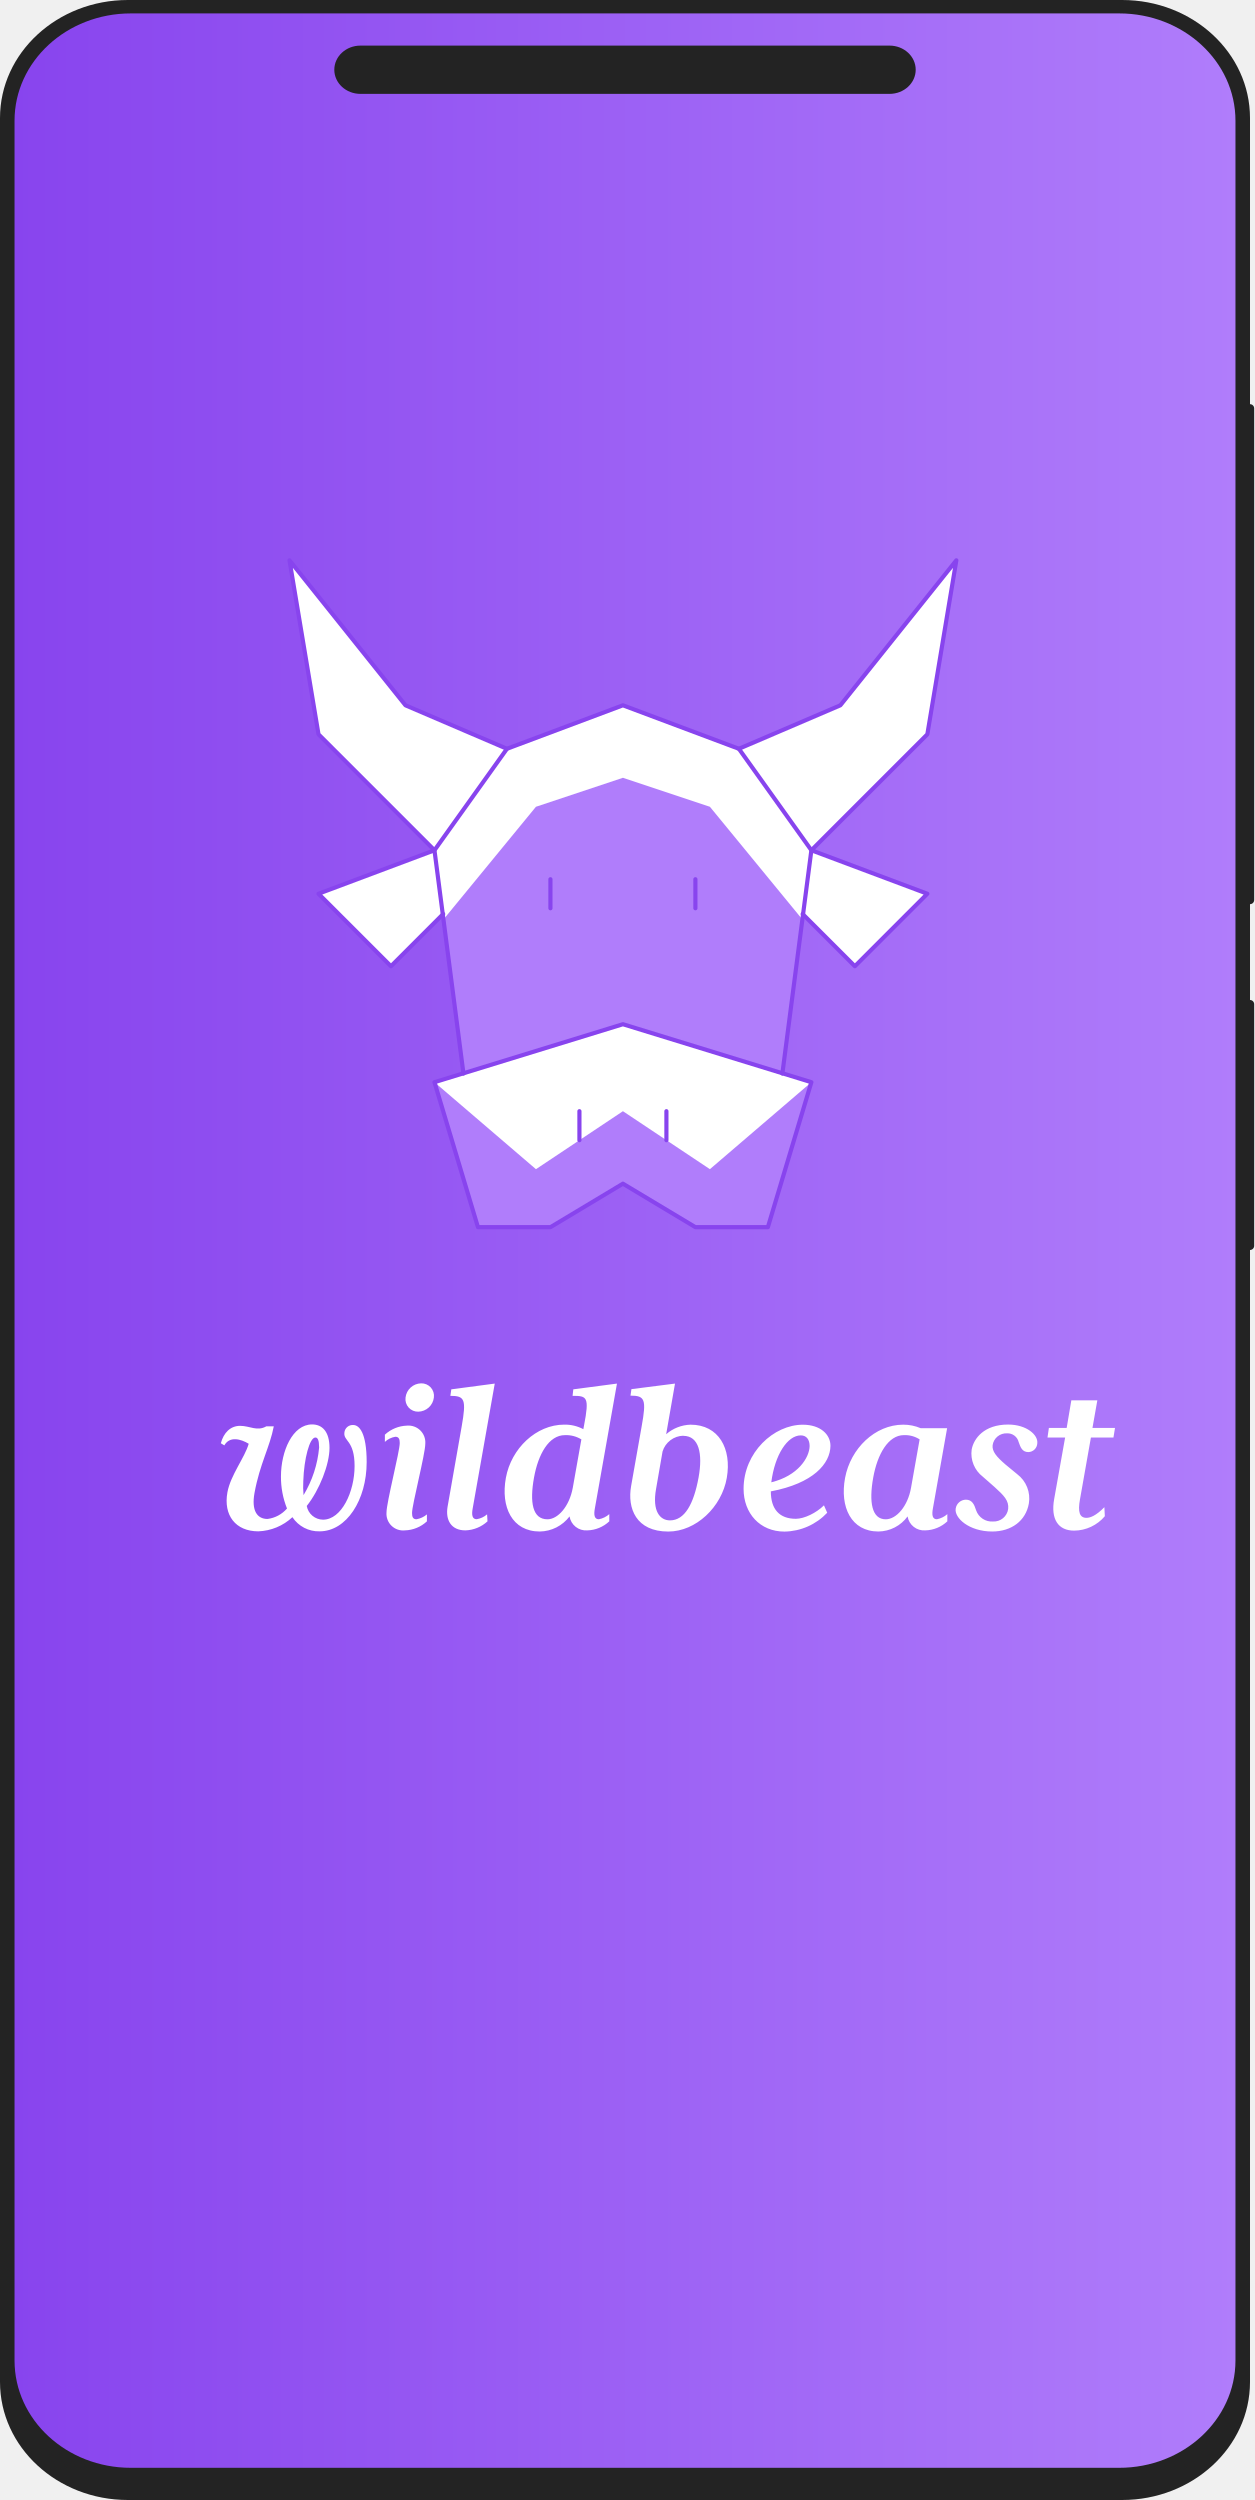
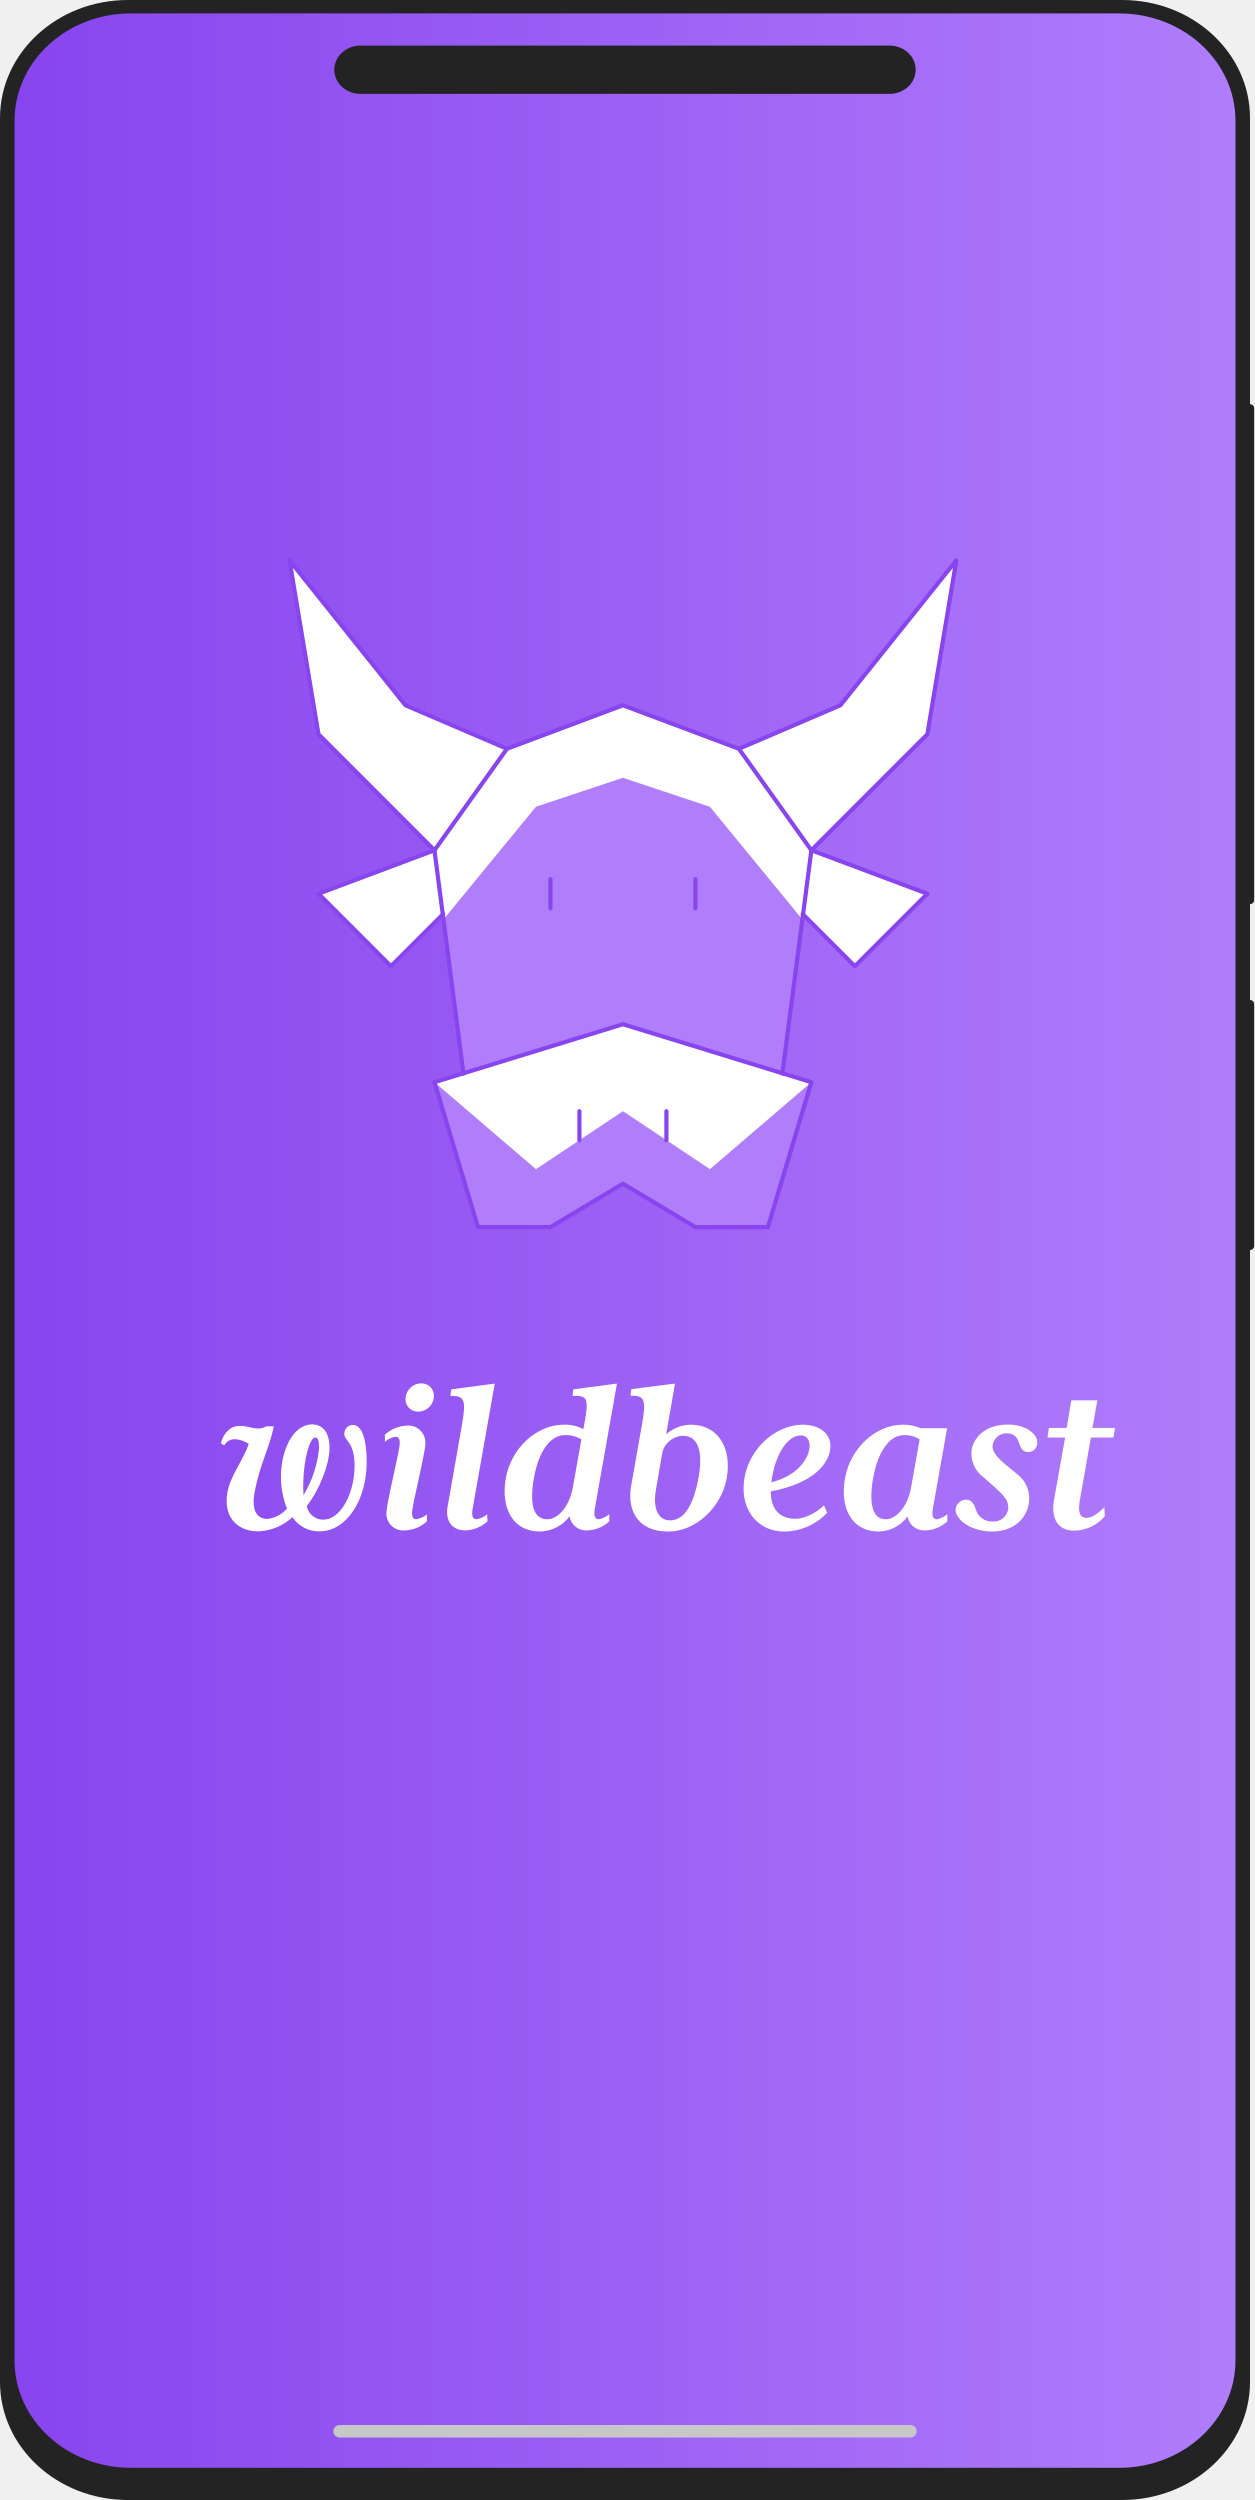
<svg xmlns="http://www.w3.org/2000/svg" width="301" height="600" viewBox="0 0 301 600" fill="none">
  <g clip-path="url(#clip0_272_370)">
    <path d="M269.302 0H30.698C13.744 0 0 12.682 0 28.326V571.674C0 587.318 13.744 600 30.698 600H269.302C286.256 600 300 587.318 300 571.674V28.326C300 12.682 286.256 0 269.302 0Z" fill="#232323" />
    <path d="M268.605 3.219H31.395C15.983 3.219 3.488 14.748 3.488 28.97V566.524C3.488 580.746 15.983 592.275 31.395 592.275H268.605C284.017 592.275 296.512 580.746 296.512 566.524V28.97C296.512 14.748 284.017 3.219 268.605 3.219Z" fill="url(#paint0_linear_272_370)" />
    <path d="M213.488 10.944H86.512C83.044 10.944 80.233 13.538 80.233 16.738C80.233 19.938 83.044 22.532 86.512 22.532H213.488C216.956 22.532 219.768 19.938 219.768 16.738C219.768 13.538 216.956 10.944 213.488 10.944Z" fill="#232323" />
    <path d="M76.7 367.522C75.414 367.557 74.14 367.263 72.999 366.668C71.858 366.073 70.888 365.196 70.18 364.122C67.953 366.205 65.047 367.412 62 367.522C56.54 367.522 53.58 363.672 54.58 358.152C55.34 354.002 58.74 349.842 59.69 346.502C57.85 345.382 55.12 344.602 53.84 346.892L53 346.382C53.67 343.872 55.29 342.202 57.63 342.202C59.97 342.202 61.7 343.592 63.93 342.312H65.71C64.76 347.312 62.36 351.312 61.08 358.312C60.3 362.602 61.75 364.552 64.2 364.552C66.017 364.323 67.684 363.428 68.88 362.042C67.902 359.597 67.409 356.985 67.43 354.352C67.43 348.272 70.22 341.862 74.9 341.862C77.3 341.862 79.08 343.532 79.08 347.492C79.08 351.452 76.68 357.582 73.62 361.432C73.785 362.348 74.265 363.179 74.977 363.779C75.689 364.38 76.589 364.713 77.52 364.722C81.98 364.722 85.1 358.032 85.1 351.842C85.1 345.652 82.42 345.932 82.65 343.842C82.691 343.316 82.938 342.828 83.337 342.483C83.735 342.139 84.254 341.966 84.78 342.002C86.17 342.002 88 343.762 88 350.902C88 360.002 83.16 367.522 76.7 367.522ZM75.69 345.002C74.3 345.002 72.96 350.132 72.79 355.432C72.725 356.565 72.745 357.701 72.85 358.832C74.95 355.356 76.23 351.447 76.59 347.402C76.58 345.602 76.25 345.002 75.69 345.002ZM97.16 367.292C96.577 367.352 95.987 367.283 95.434 367.091C94.88 366.898 94.375 366.586 93.956 366.177C93.536 365.768 93.211 365.271 93.004 364.722C92.798 364.174 92.714 363.586 92.76 363.002C92.76 360.552 95.94 348.342 95.94 346.332C95.94 345.382 95.72 344.822 94.88 344.822C93.941 344.976 93.067 345.404 92.37 346.052V344.322C93.818 342.984 95.7 342.214 97.67 342.152C98.257 342.099 98.848 342.175 99.402 342.374C99.957 342.573 100.461 342.891 100.88 343.305C101.299 343.719 101.622 344.22 101.828 344.772C102.033 345.324 102.116 345.914 102.07 346.502C102.07 348.952 98.89 361.112 98.89 363.112C98.89 364.062 99.11 364.622 99.95 364.622C100.877 364.465 101.744 364.06 102.46 363.452V365.122C101.018 366.468 99.132 367.24 97.16 367.292ZM101.06 332.002C101.496 331.987 101.93 332.069 102.331 332.239C102.732 332.41 103.091 332.666 103.384 332.989C103.676 333.313 103.894 333.697 104.023 334.113C104.152 334.53 104.188 334.969 104.13 335.402C104.024 336.323 103.588 337.175 102.902 337.8C102.216 338.425 101.328 338.781 100.4 338.802C99.964 338.816 99.531 338.735 99.129 338.564C98.728 338.393 98.369 338.137 98.076 337.814C97.784 337.49 97.566 337.107 97.437 336.69C97.308 336.273 97.272 335.834 97.33 335.402C97.436 334.48 97.872 333.628 98.558 333.003C99.244 332.378 100.132 332.022 101.06 332.002ZM113.44 362.052C113.16 363.562 113.33 364.612 114.39 364.612C115.32 364.466 116.19 364.06 116.9 363.442L117 365.122C115.552 366.459 113.67 367.23 111.7 367.292C108.24 367.292 106.9 364.782 107.41 361.662L110.81 342.312C111.94 335.852 111.55 335.002 108.09 335.002L108.31 333.442L118.74 332.062L113.44 362.052ZM142.77 362.002C142.49 363.512 142.6 364.622 143.72 364.622C144.652 364.444 145.519 364.019 146.23 363.392V365.122C144.792 366.474 142.904 367.247 140.93 367.292C139.932 367.364 138.944 367.061 138.159 366.441C137.374 365.821 136.85 364.929 136.69 363.942C135.854 365.049 134.776 365.95 133.539 366.578C132.302 367.205 130.937 367.542 129.55 367.562C122.92 367.562 120.13 361.712 121.41 354.682C122.69 347.652 128.66 341.912 135.41 341.912C137.008 341.878 138.588 342.254 140 343.002L140.17 342.112C141.49 335.232 140.88 335.002 137.42 335.002L137.59 333.442L148.07 332.062L142.77 362.002ZM135.58 344.432C131.73 344.432 129.17 349.002 128.16 354.632C127.1 360.542 127.77 364.632 131.39 364.632C133.84 364.632 136.63 361.632 137.47 357.052L139.53 345.452C138.342 344.731 136.968 344.376 135.58 344.432ZM160.39 367.572C152.64 367.572 150.52 361.992 151.47 356.642L154 342.312C155.17 335.842 154.78 334.952 151.32 334.952L151.54 333.392L162 332.062L159.88 344.212C161.508 342.796 163.574 341.987 165.73 341.922C172.48 341.922 175.65 347.662 174.43 354.692C173.21 361.722 167 367.572 160.39 367.572ZM164.01 344.572C162.883 344.595 161.793 344.974 160.895 345.655C159.997 346.336 159.337 347.283 159.01 348.362L157.45 357.362C156.5 362.712 158.4 364.892 160.8 364.892C164.31 364.892 166.49 360.992 167.66 354.582C168.7 348.842 167.75 344.602 164 344.602L164.01 344.572ZM185 357.932C185 362.222 187.06 364.512 191 364.512C193 364.512 195.91 363.122 197.75 361.282L198.53 363.062C197.209 364.462 195.62 365.584 193.858 366.36C192.095 367.137 190.195 367.552 188.27 367.582C182.42 367.582 178.46 363.232 178.46 357.322C178.46 348.572 185.71 341.932 192.68 341.932C196.92 341.932 199.31 344.272 199.31 347.002C199.26 351.242 195.24 356.002 185 357.932ZM192.19 344.492C189.01 344.492 185.95 349.122 185.11 355.752C191.52 354.192 194.25 349.842 194.31 347.052C194.3 345.492 193.57 344.492 192.18 344.492H192.19ZM222.06 367.292C221.062 367.364 220.074 367.061 219.289 366.441C218.504 365.821 217.98 364.929 217.82 363.942C217.015 365.048 215.964 365.952 214.748 366.58C213.533 367.208 212.188 367.545 210.82 367.562C204.3 367.562 201.51 361.712 202.82 354.682C204.13 347.652 210 341.922 216.77 341.922C218.206 341.914 219.628 342.2 220.95 342.762H227.31L223.9 362.002C223.62 363.512 223.73 364.622 224.85 364.622C225.782 364.444 226.649 364.019 227.36 363.392V365.122C225.922 366.474 224.034 367.247 222.06 367.292ZM216.93 344.432C213.19 344.432 210.57 349.002 209.57 354.632C208.51 360.542 209.24 364.632 212.57 364.632C215.13 364.632 217.87 361.512 218.65 357.052L220.71 345.452C219.589 344.731 218.272 344.374 216.94 344.432H216.93ZM246.82 348.502C245.31 348.502 244.92 347.332 244.48 346.102C244.332 345.482 243.972 344.933 243.463 344.55C242.954 344.166 242.327 343.972 241.69 344.002C240.863 343.958 240.05 344.225 239.409 344.751C238.769 345.276 238.349 346.022 238.23 346.842C238.06 348.352 239.18 349.632 241.3 351.472L244.14 353.812C245.199 354.614 246.018 355.689 246.51 356.923C247.001 358.157 247.147 359.501 246.93 360.812C246.21 364.992 242.75 367.562 238.12 367.562C232.54 367.562 228.98 364.272 229.37 362.042C229.46 361.455 229.756 360.919 230.205 360.531C230.654 360.143 231.226 359.927 231.82 359.922C233.27 359.922 233.82 361.032 234.27 362.482C234.558 363.314 235.114 364.028 235.85 364.513C236.586 364.998 237.461 365.226 238.34 365.162C239.209 365.202 240.061 364.918 240.731 364.363C241.401 363.808 241.839 363.023 241.96 362.162C242.18 360.162 240.96 358.932 238.67 356.862L235.88 354.412C234.896 353.659 234.13 352.659 233.659 351.514C233.189 350.368 233.03 349.118 233.2 347.892C233.7 345.212 236.2 341.892 241.95 341.892C246.41 341.892 249.2 344.402 248.95 346.412C248.923 346.964 248.688 347.486 248.294 347.873C247.899 348.26 247.373 348.485 246.82 348.502ZM267.23 345.002H261.82L259.2 359.822C258.64 362.892 259.09 364.282 260.76 364.282C261.65 364.282 263.05 363.782 265.05 361.722L265.16 363.892C264.255 364.965 263.129 365.829 261.858 366.427C260.588 367.024 259.204 367.339 257.8 367.352C254.01 367.352 252.11 364.672 253.01 359.712L255.63 345.002H251.4L251.73 342.712H256L257.12 336.082H263.36L262.19 342.712H267.6L267.23 345.002Z" fill="white" />
    <g clip-path="url(#clip1_272_370)">
      <path d="M229.521 134.479L201.688 169.271L177.333 179.708L149.5 169.271L121.667 179.708L97.313 169.271L69.479 134.479L76.438 176.229L104.271 204.063L76.438 214.5L93.833 231.896L106.358 219.371L111.229 257.642L104.271 259.729L114.708 294.521H132.104L149.5 284.083L166.896 294.521H184.292L194.729 259.729L187.771 257.642L192.642 219.371L205.167 231.896L222.563 214.5L194.729 204.063L222.563 176.229L229.521 134.479Z" fill="white" />
      <path d="M111.229 257.642L149.5 245.813L189.858 258.338L187.771 257.642L192.642 220.763L170.375 193.625L149.5 186.667L128.625 193.625L106.358 220.763L111.229 257.642Z" fill="#B07DFB" />
      <path d="M104.271 259.729L128.625 280.604L149.5 266.688L170.375 280.604L194.729 259.729L184.292 294.521H166.896L149.5 284.083L132.104 294.521H114.708L104.271 259.729Z" fill="#B07DFB" />
      <path d="M111.229 257.642L104.271 204.063L121.667 179.708L149.5 169.271L177.333 179.708L194.729 204.063L187.771 257.642" stroke="#8844EE" stroke-miterlimit="10" stroke-linecap="round" stroke-linejoin="round" />
      <path d="M184.292 294.521H166.896L149.5 284.083L132.104 294.521H114.708L104.271 259.729L149.5 245.812L194.729 259.729L184.292 294.521Z" stroke="#8844EE" stroke-miterlimit="10" stroke-linecap="round" stroke-linejoin="round" />
      <path d="M121.667 179.708L97.313 169.271L69.479 134.479L76.438 176.229L104.271 204.063L76.438 214.5L93.833 231.896L106.358 219.371" stroke="#8844EE" stroke-miterlimit="10" stroke-linecap="round" stroke-linejoin="round" />
      <path d="M177.333 179.708L201.688 169.271L229.521 134.479L222.563 176.229L194.729 204.063L222.563 214.5L205.167 231.896L192.642 219.371" stroke="#8844EE" stroke-miterlimit="10" stroke-linecap="round" stroke-linejoin="round" />
      <path d="M132.104 217.979V211.021" stroke="#8844EE" stroke-miterlimit="10" stroke-linecap="round" stroke-linejoin="round" />
      <path d="M139.062 266.688V273.646" stroke="#8844EE" stroke-miterlimit="10" stroke-linecap="round" stroke-linejoin="round" />
      <path d="M166.896 217.979V211.021" stroke="#8844EE" stroke-miterlimit="10" stroke-linecap="round" stroke-linejoin="round" />
      <path d="M159.938 266.688V273.646" stroke="#8844EE" stroke-miterlimit="10" stroke-linecap="round" stroke-linejoin="round" />
    </g>
+     <rect x="80" y="582" width="140" height="3" rx="1.5" fill="#C7C7C7" />
  </g>
  <path d="M301 216C301 216.552 300.552 217 300 217V217L300 97V97C300.552 97 301 97.448 301 98L301 216Z" fill="#232323" />
  <path d="M301 299C301 299.552 300.552 300 300 300V300L300 240V240C300.552 240 301 240.448 301 241L301 299Z" fill="#232323" />
  <defs>
    <linearGradient id="paint0_linear_272_370" x1="297" y1="257" x2="3" y2="257" gradientUnits="userSpaceOnUse">
      <stop stop-color="#B07DFB" />
      <stop offset="1" stop-color="#8844EE" />
    </linearGradient>
    <clipPath id="clip0_272_370">
      <rect width="300" height="600" fill="white" />
    </clipPath>
    <clipPath id="clip1_272_370">
      <rect width="167" height="167" fill="white" transform="translate(66 131)" />
    </clipPath>
  </defs>
</svg>
